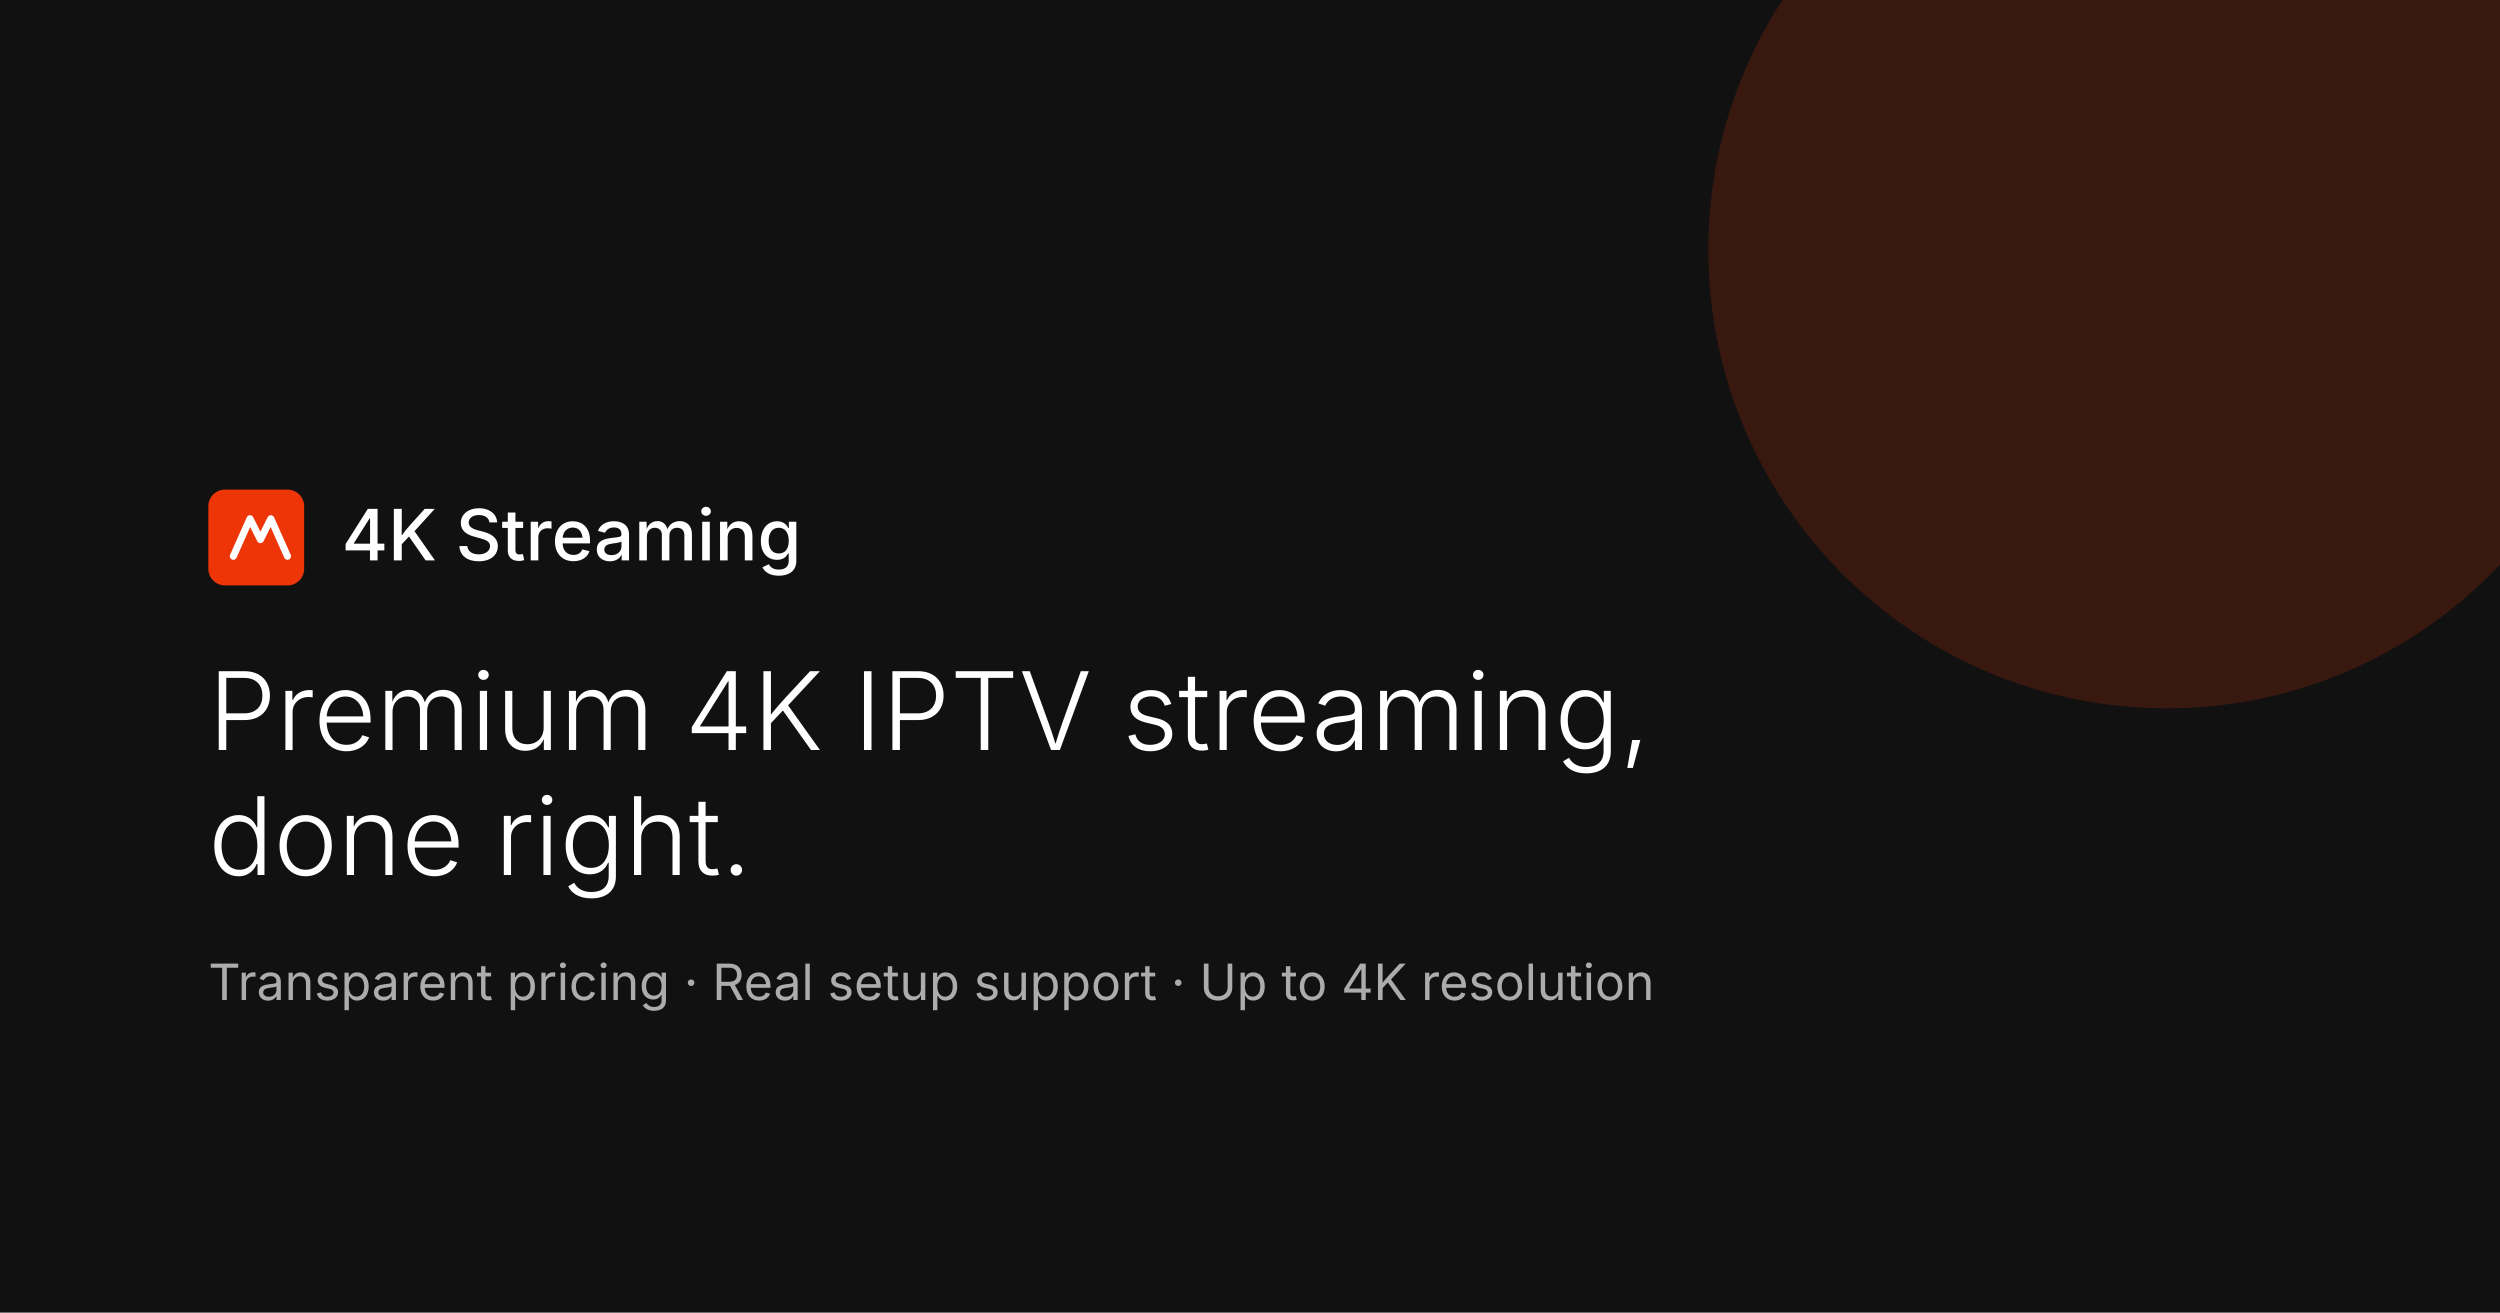
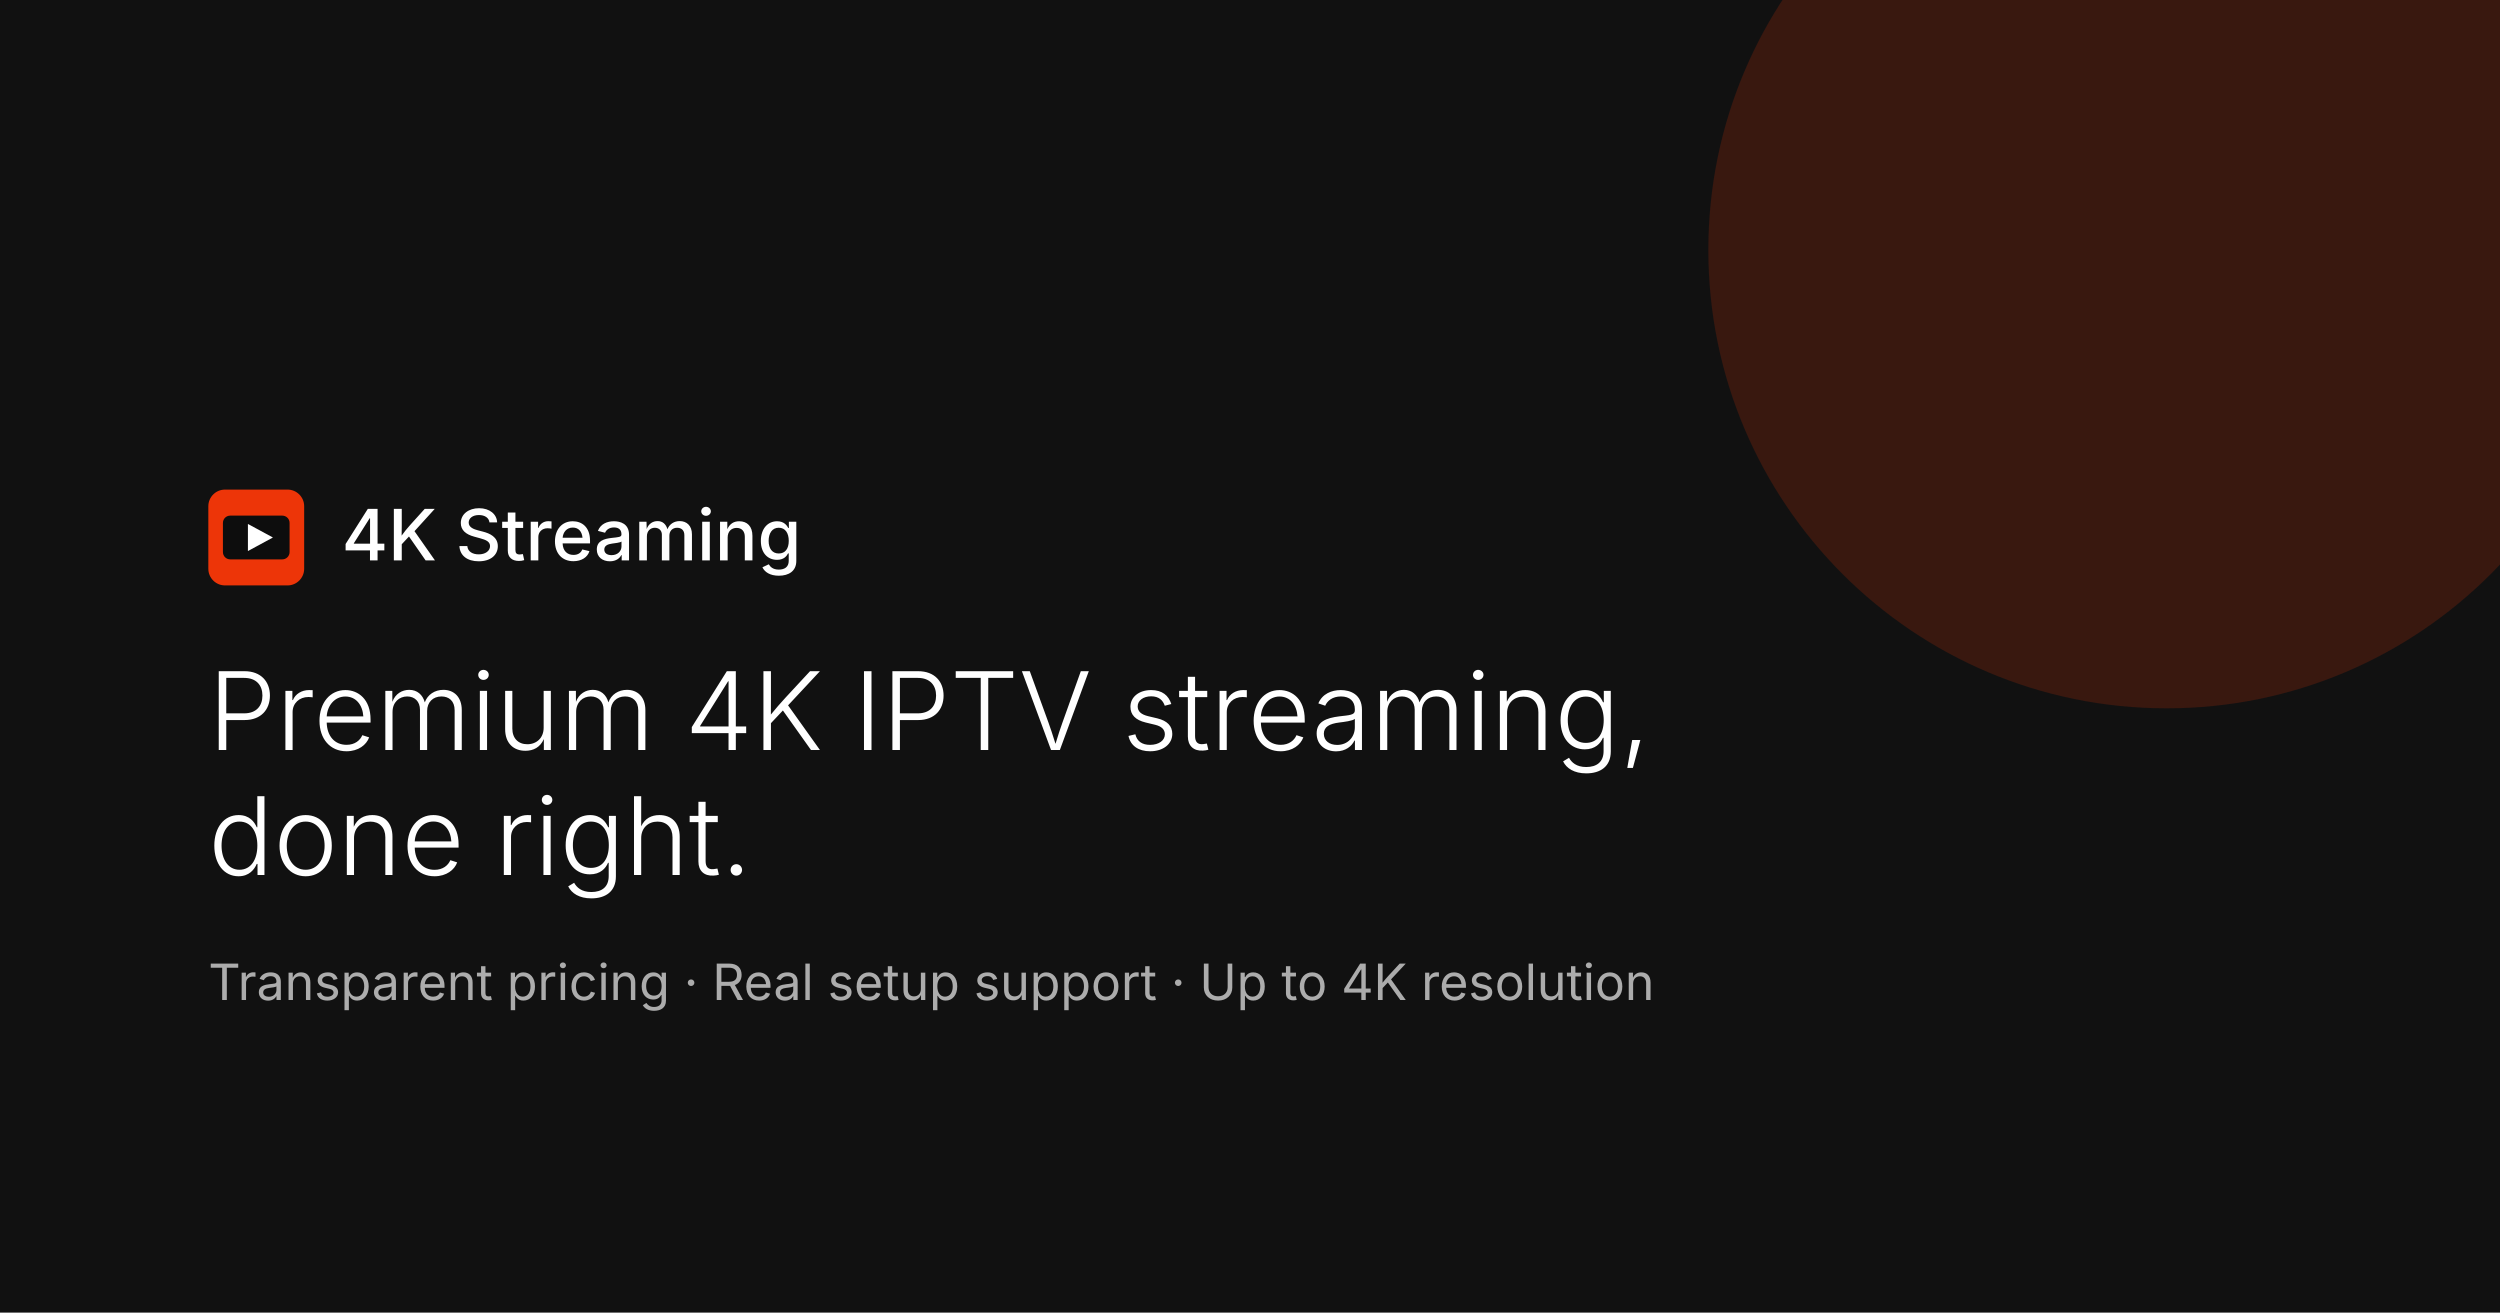
<svg xmlns="http://www.w3.org/2000/svg" width="1200" height="630" viewBox="0 0 1200 630">
  <rect width="1200" height="630" fill="#0d0d0d" />
  <rect width="1200" height="630" fill="#1a1a1a" opacity="0.35" />
  <circle cx="1040" cy="120" r="220" fill="#ed3508" opacity="0.18" />
  <g transform="translate(100,235)">
    <rect x="0" y="0" width="46" height="46" rx="8" fill="#ed3508" />
-     <path d="M12 32 L20 14 L25 24 L30 14 L38 32" fill="none" stroke="#ffffff" stroke-width="3.4" stroke-linejoin="round" stroke-linecap="round" />
+     <rect x="7" y="12.5" width="32" height="21" rx="3.5" fill="#0d0d0d" />
+     <path d="M19 16.5 L19 29.5 L31 23 Z" fill="#ffffff" />
    <text x="64" y="34" font-family="Inter, Arial, sans-serif" font-size="34" font-weight="500" fill="#ffffff">4K Streaming</text>
  </g>
  <text x="100" y="360" font-family="Inter, Arial, sans-serif" font-size="52" font-weight="300" fill="#ffffff">Premium 4K IPTV streaming,</text>
  <text x="100" y="420" font-family="Inter, Arial, sans-serif" font-size="52" font-weight="300" fill="#ffffff">done right.</text>
  <text x="100" y="480" font-family="Inter, Arial, sans-serif" font-size="24" font-weight="400" fill="rgba(255,255,255,0.65)">Transparent pricing · Real setup support · Up to 4K resolution</text>
</svg>
